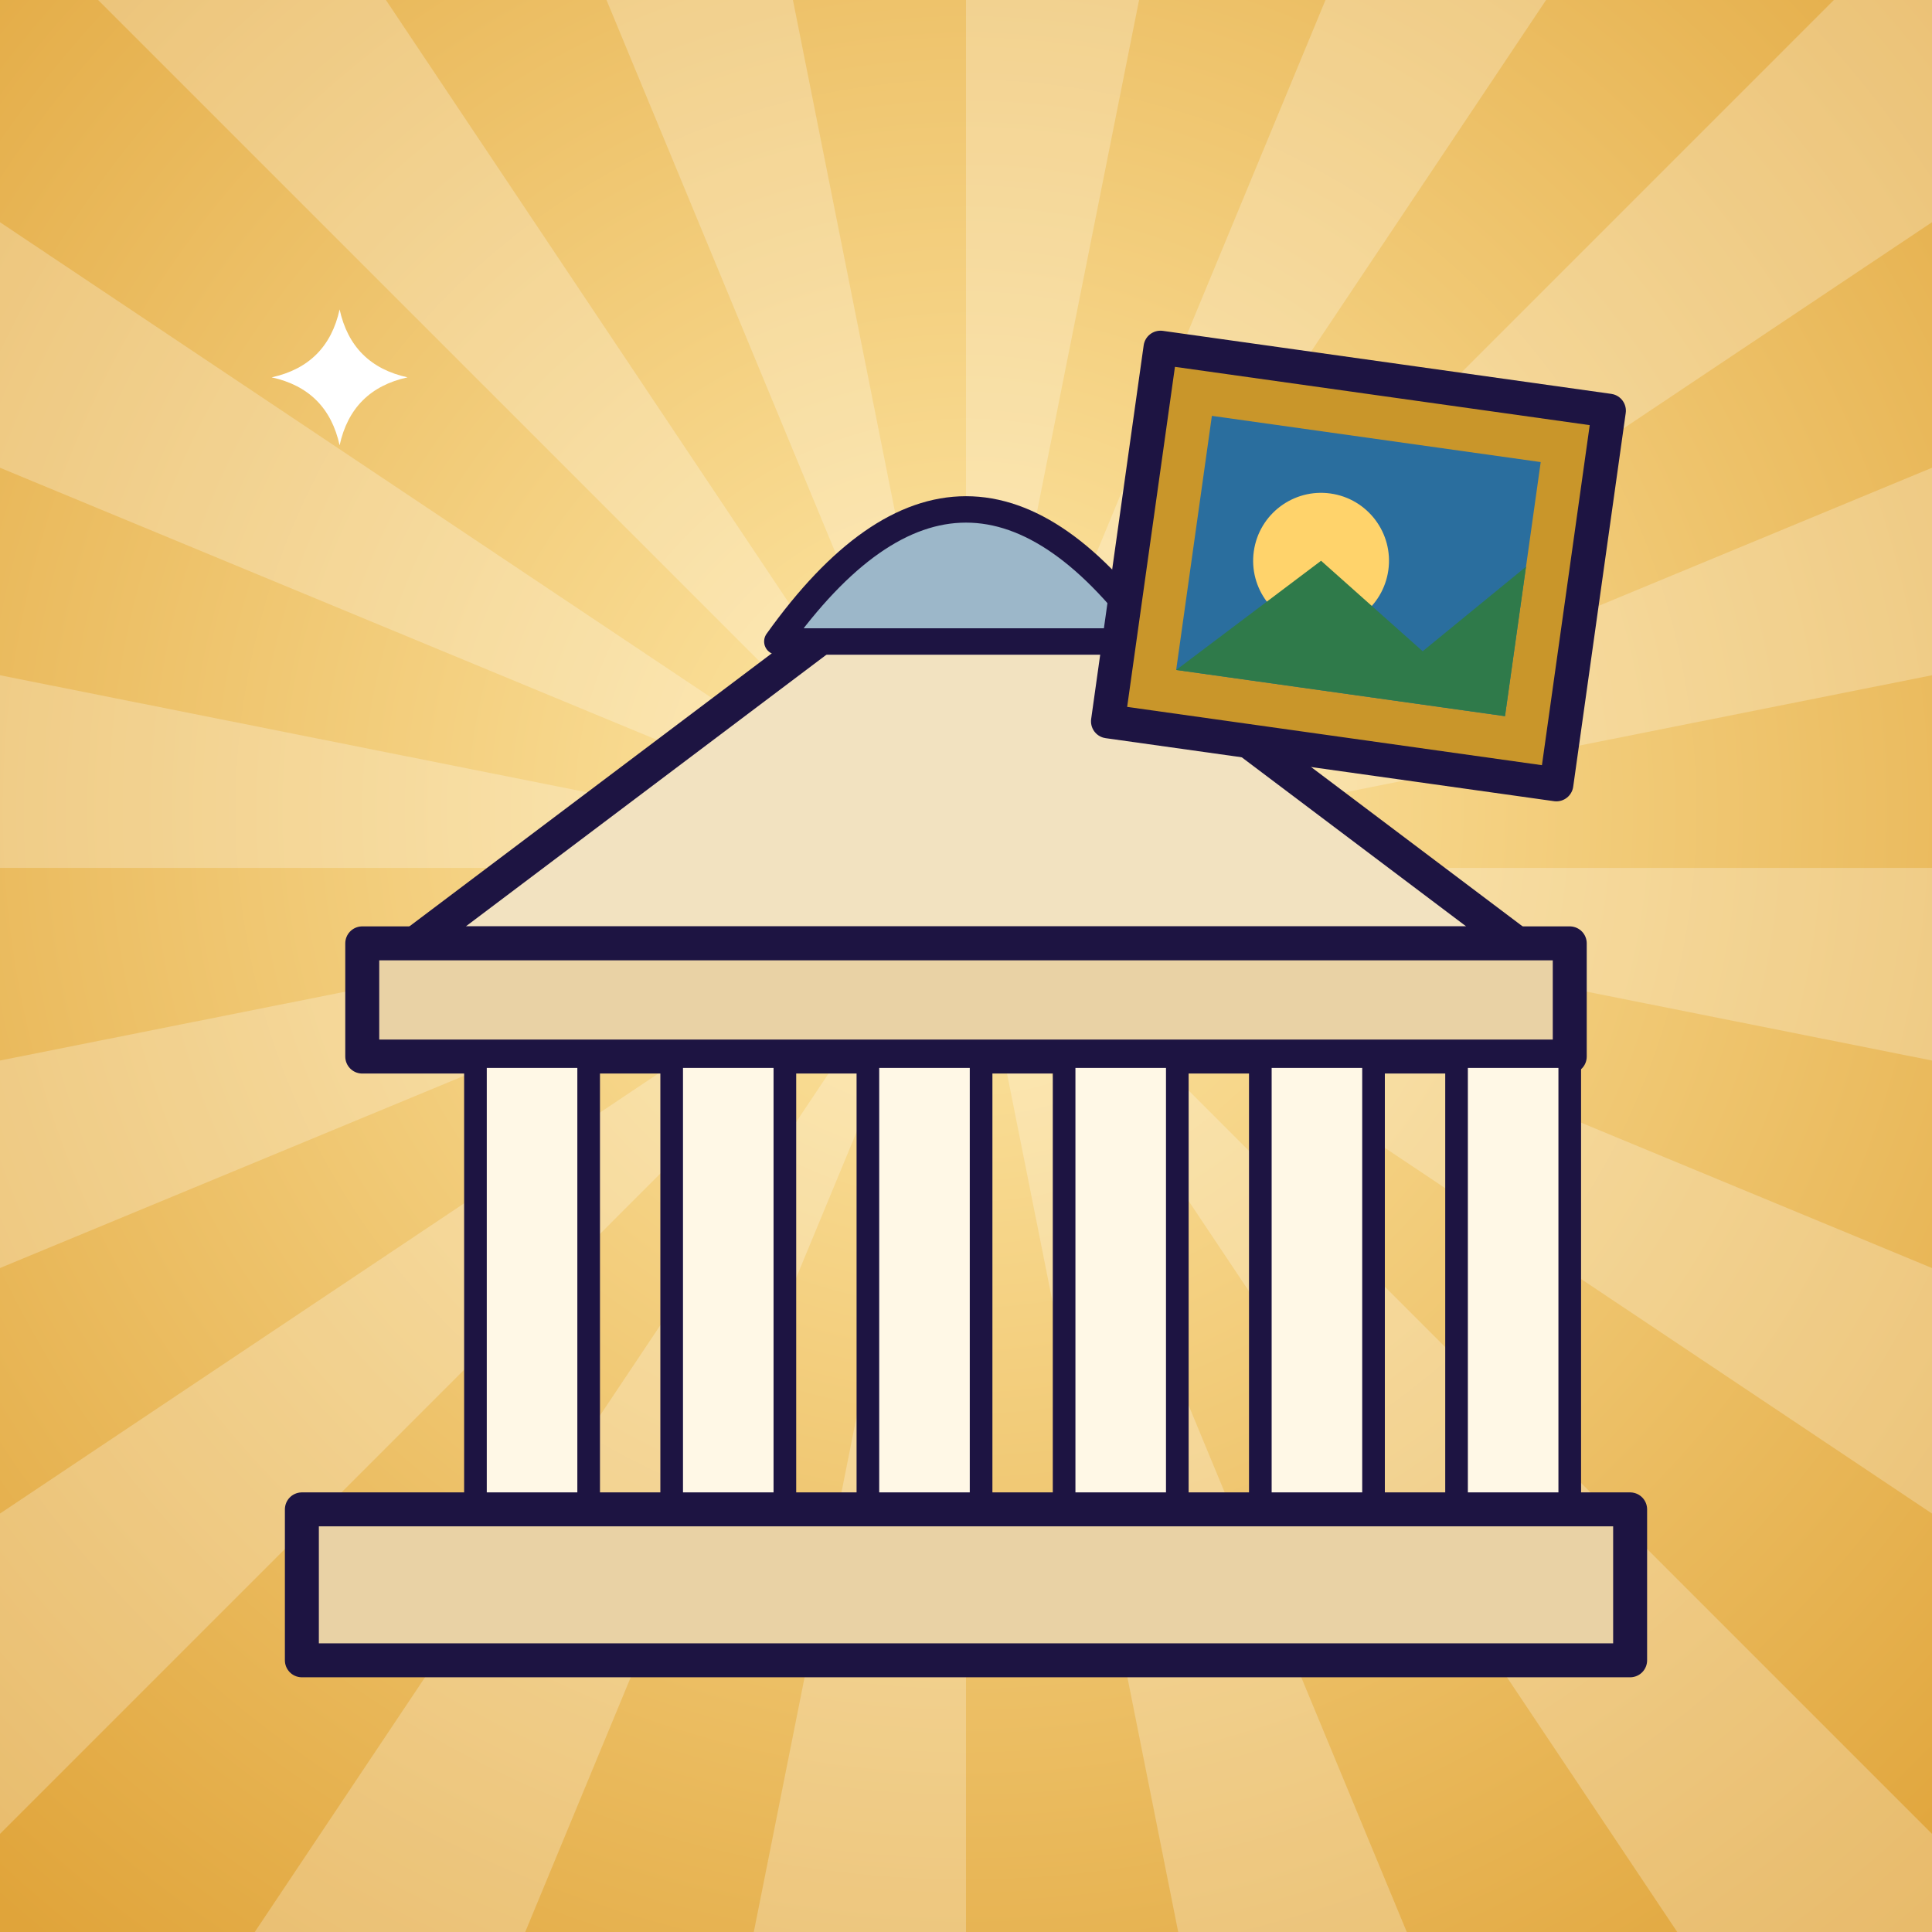
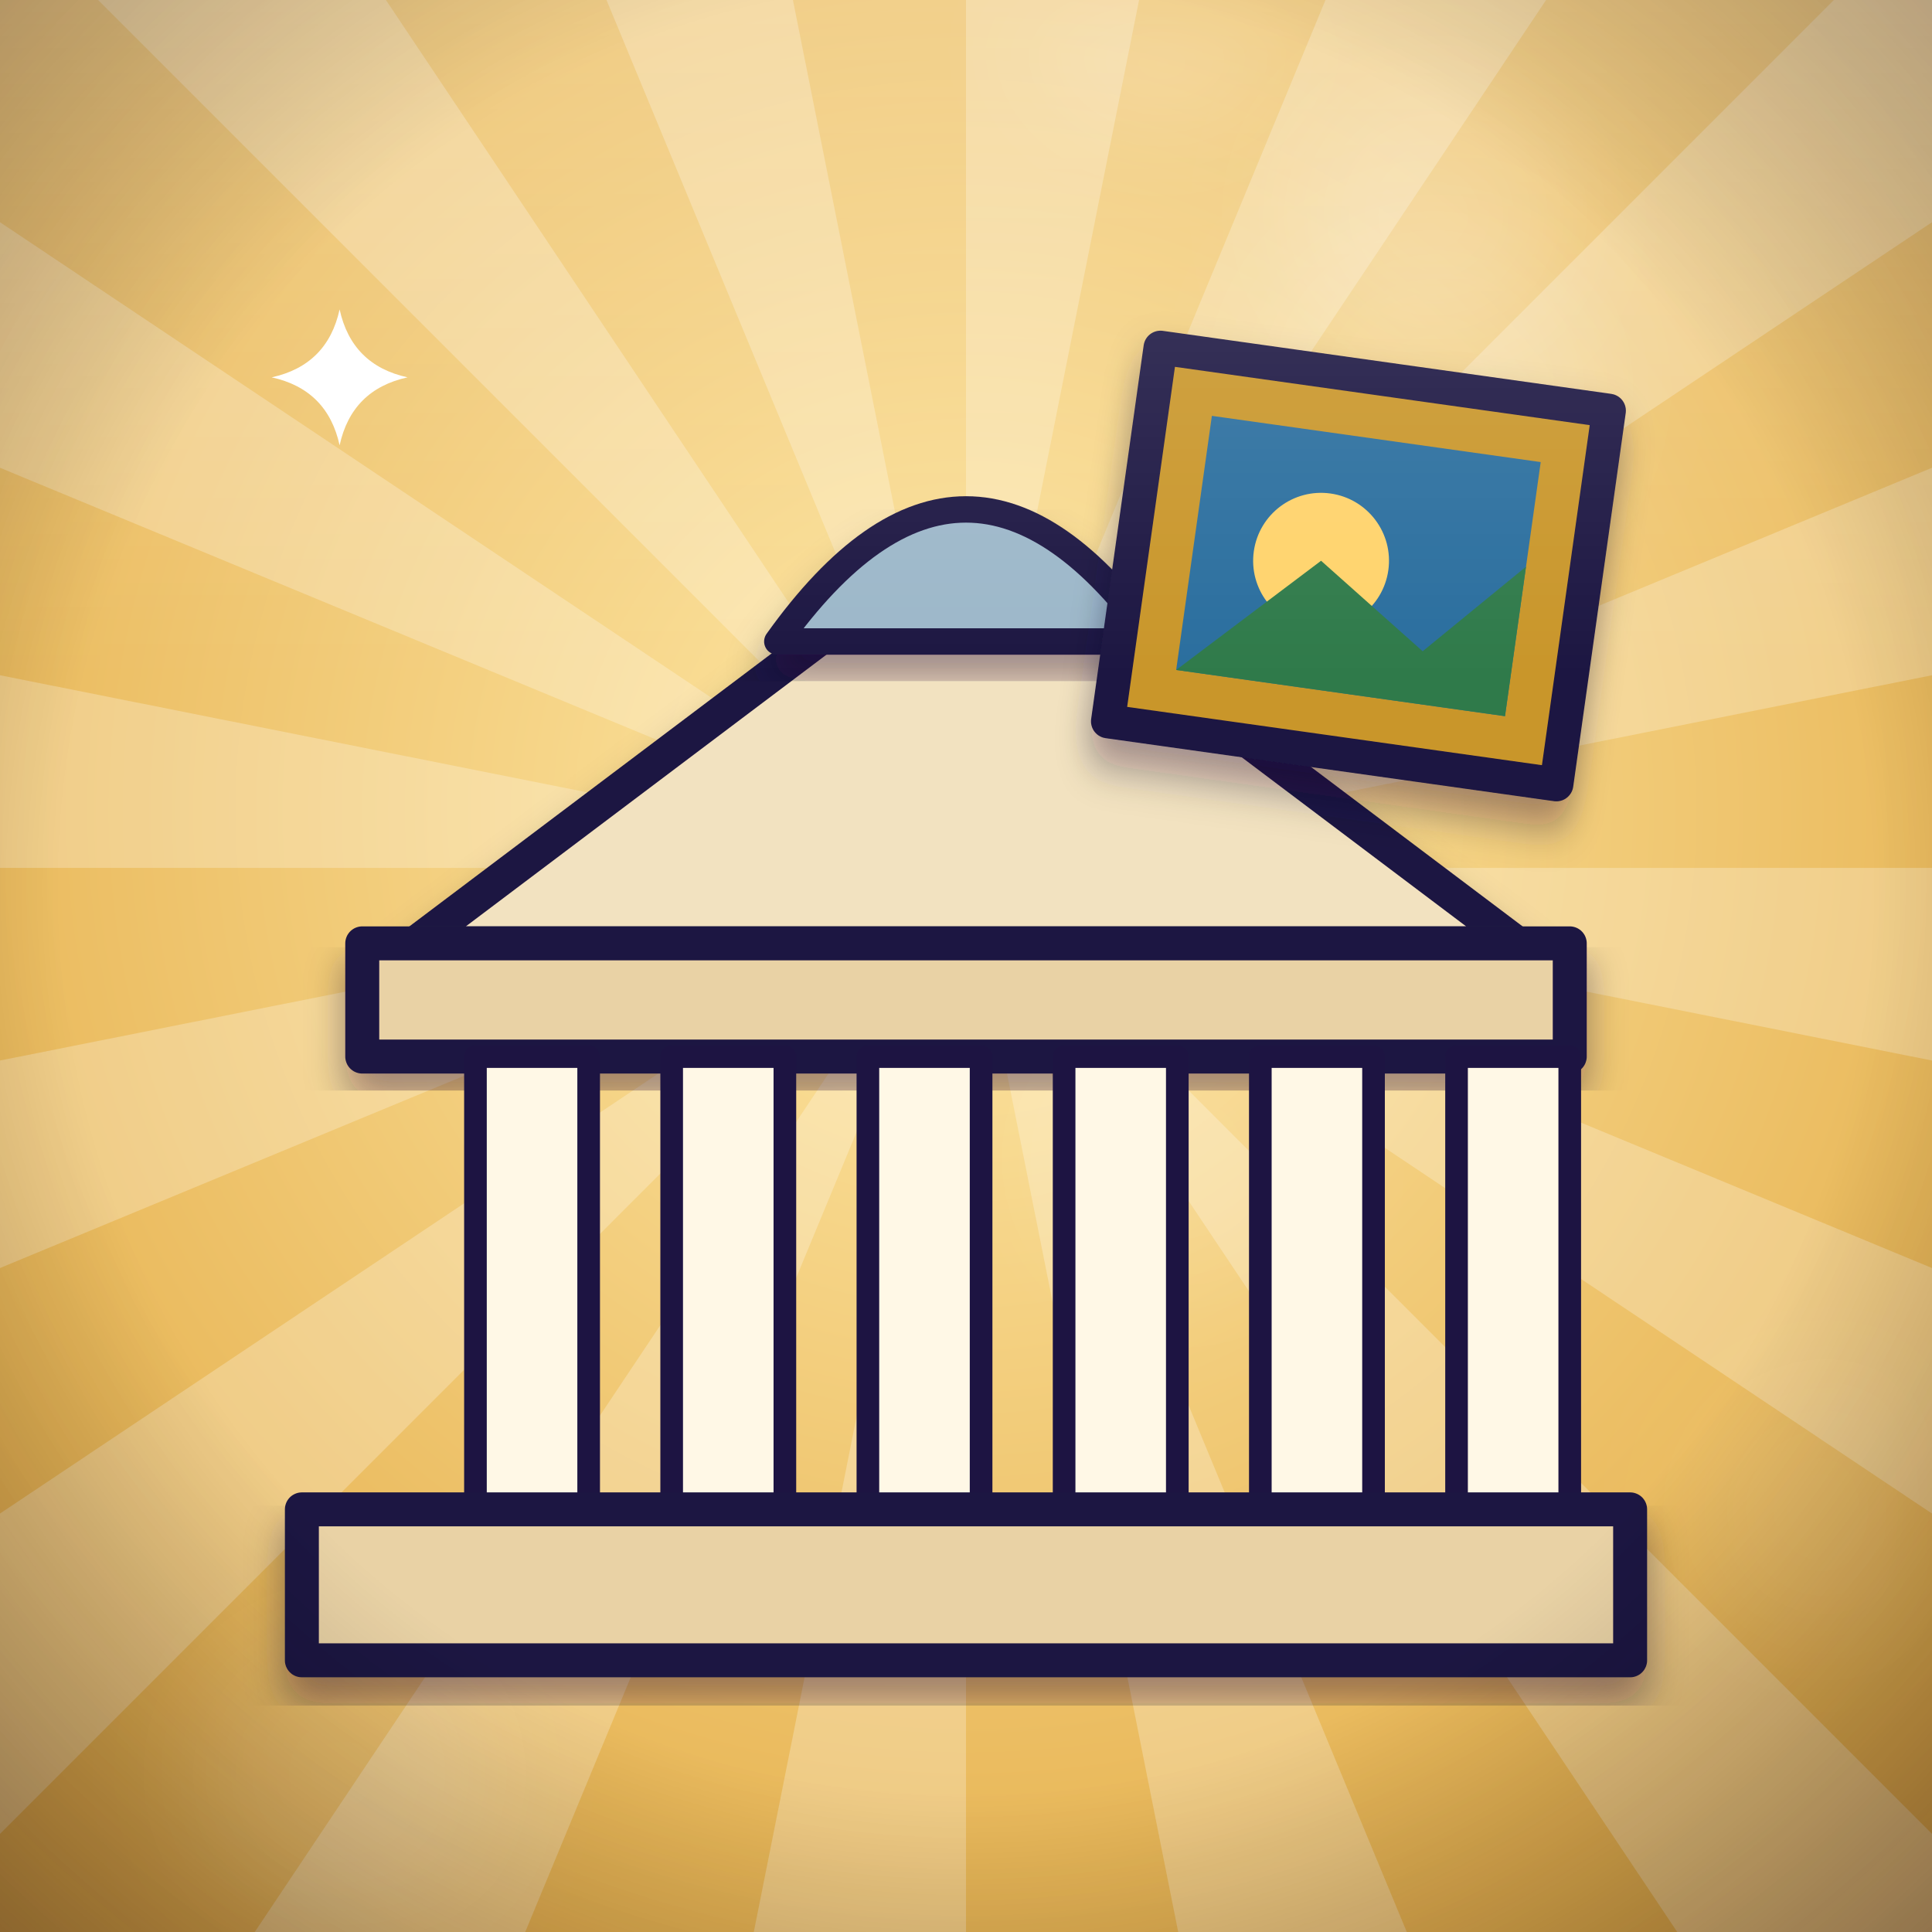
<svg xmlns="http://www.w3.org/2000/svg" viewBox="0 0 512 512" width="512" height="512">
  <defs>
+     <filter id="ds" x="-20%" y="-20%" width="140%" height="150%">
+       <feDropShadow dx="0" dy="7" stdDeviation="5" flood-color="#140c33" flood-opacity=".38" />
+     </filter>
+     <filter id="bk" x="-50%" y="-50%" width="200%" height="200%">
+       <feGaussianBlur stdDeviation="14" />
+     </filter>
+     <radialGradient id="vig" cx=".5" cy=".46" r=".75">
+       <stop offset=".62" stop-color="#000" stop-opacity="0" />
+       <stop offset="1" stop-color="#0a0620" stop-opacity=".42" />
+     </radialGradient>
+     <linearGradient id="gl" x1="0" y1="0" x2="0" y2="1">
+       <stop offset="0" stop-color="#fff" stop-opacity=".22" />
+       <stop offset=".35" stop-color="#fff" stop-opacity="0" />
+     </linearGradient>
    <radialGradient id="g1" cx="0.5" cy="0.42" r="0.75">
      <stop offset="0" stop-color="#ffe9a8" />
      <stop offset="1" stop-color="#e0a43a" />
    </radialGradient>
  </defs>
  <rect width="512" height="512" fill="url(#g1)" />
  <path d="M256 230L956 230L943 367ZM256 230L903 498L838 619ZM256 230L751 725L645 812ZM256 230L524 877L393 917ZM256 230L256 930L119 917ZM256 230L-12 877L-133 812ZM256 230L-239 725L-326 619ZM256 230L-391 498L-431 367ZM256 230L-444 230L-431 93ZM256 230L-391 -38L-326 -159ZM256 230L-239 -265L-133 -352ZM256 230L-12 -417L119 -457ZM256 230L256 -470L393 -457ZM256 230L524 -417L645 -352ZM256 230L751 -265L838 -159ZM256 230L903 -38L943 93Z" fill="#ffffff" opacity="0.25" />
-   <path d="M110 250 L256 140 L402 250Z" fill="#f2e2c0" stroke="#1d1442" stroke-width="9" stroke-linejoin="round" stroke-linecap="round" />
-   <rect x="96" y="250" width="320" height="30" fill="#e9d2a5" stroke="#1d1442" stroke-width="9" stroke-linejoin="round" stroke-linecap="round" />
-   <path d="M206 170 Q256 100 306 170Z" fill="#9cb7c9" stroke="#1d1442" stroke-width="7" stroke-linejoin="round" stroke-linecap="round" />
+   <circle cx="91" cy="470" r="40" fill="#fff" opacity="0.13" filter="url(#bk)" />
+   <circle cx="313" cy="307" r="35" fill="#fff" opacity="0.10" filter="url(#bk)" />
+   <circle cx="380" cy="57" r="37" fill="#fff" opacity="0.17" filter="url(#bk)" />
+   <circle cx="484" cy="400" r="35" fill="#fff" opacity="0.10" filter="url(#bk)" />
+   <circle cx="380" cy="103" r="45" fill="#fff" opacity="0.14" filter="url(#bk)" />
+   <circle cx="308" cy="1" r="32" fill="#fff" opacity="0.17" filter="url(#bk)" />
+   <path d="M110 250 L256 140 L402 250Z" fill="#f2e2c0" stroke="#1d1442" stroke-width="9" stroke-linejoin="round" stroke-linecap="round" filter="url(#ds)" />
+   <rect x="96" y="250" width="320" height="30" fill="#e9d2a5" stroke="#1d1442" stroke-width="9" stroke-linejoin="round" stroke-linecap="round" filter="url(#ds)" />
+   <path d="M206 170 Q256 100 306 170Z" fill="#9cb7c9" stroke="#1d1442" stroke-width="7" stroke-linejoin="round" stroke-linecap="round" filter="url(#ds)" />
  <rect x="126" y="280" width="30" height="120" fill="#fff8e6" stroke="#1d1442" stroke-width="6" stroke-linejoin="round" stroke-linecap="round" />
  <rect x="178" y="280" width="30" height="120" fill="#fff8e6" stroke="#1d1442" stroke-width="6" stroke-linejoin="round" stroke-linecap="round" />
  <rect x="230" y="280" width="30" height="120" fill="#fff8e6" stroke="#1d1442" stroke-width="6" stroke-linejoin="round" stroke-linecap="round" />
  <rect x="282" y="280" width="30" height="120" fill="#fff8e6" stroke="#1d1442" stroke-width="6" stroke-linejoin="round" stroke-linecap="round" />
  <rect x="334" y="280" width="30" height="120" fill="#fff8e6" stroke="#1d1442" stroke-width="6" stroke-linejoin="round" stroke-linecap="round" />
  <rect x="386" y="280" width="30" height="120" fill="#fff8e6" stroke="#1d1442" stroke-width="6" stroke-linejoin="round" stroke-linecap="round" />
-   <rect x="80" y="400" width="352" height="40" fill="#e9d2a5" stroke="#1d1442" stroke-width="9" stroke-linejoin="round" stroke-linecap="round" />
+   <rect x="80" y="400" width="352" height="40" fill="#e9d2a5" stroke="#1d1442" stroke-width="9" stroke-linejoin="round" stroke-linecap="round" filter="url(#ds)" />
  <g transform="translate(360 150) rotate(8)">
-     <rect x="-60" y="-50" width="120" height="100" fill="#c9962a" stroke="#1d1442" stroke-width="9" stroke-linejoin="round" stroke-linecap="round" />
+     <rect x="-60" y="-50" width="120" height="100" fill="#c9962a" stroke="#1d1442" stroke-width="9" stroke-linejoin="round" stroke-linecap="round" filter="url(#ds)" />
    <rect x="-44" y="-34" width="88" height="68" fill="#2a6e9e" />
    <circle cx="-10" cy="0" r="18" fill="#ffd36b" />
    <path d="M-44 34 L-10 0 L20 20 L44 -6 V34Z" fill="#2f7a4a" />
  </g>
  <path d="M90 82Q93.24 96.76 108 100Q93.24 103.24 90 118Q86.76 103.24 72 100Q86.76 96.76 90 82Z" fill="#fff" opacity="1" />
+   <rect width="512" height="512" fill="url(#vig)" />
+   <rect width="512" height="512" fill="url(#gl)" />
</svg>
